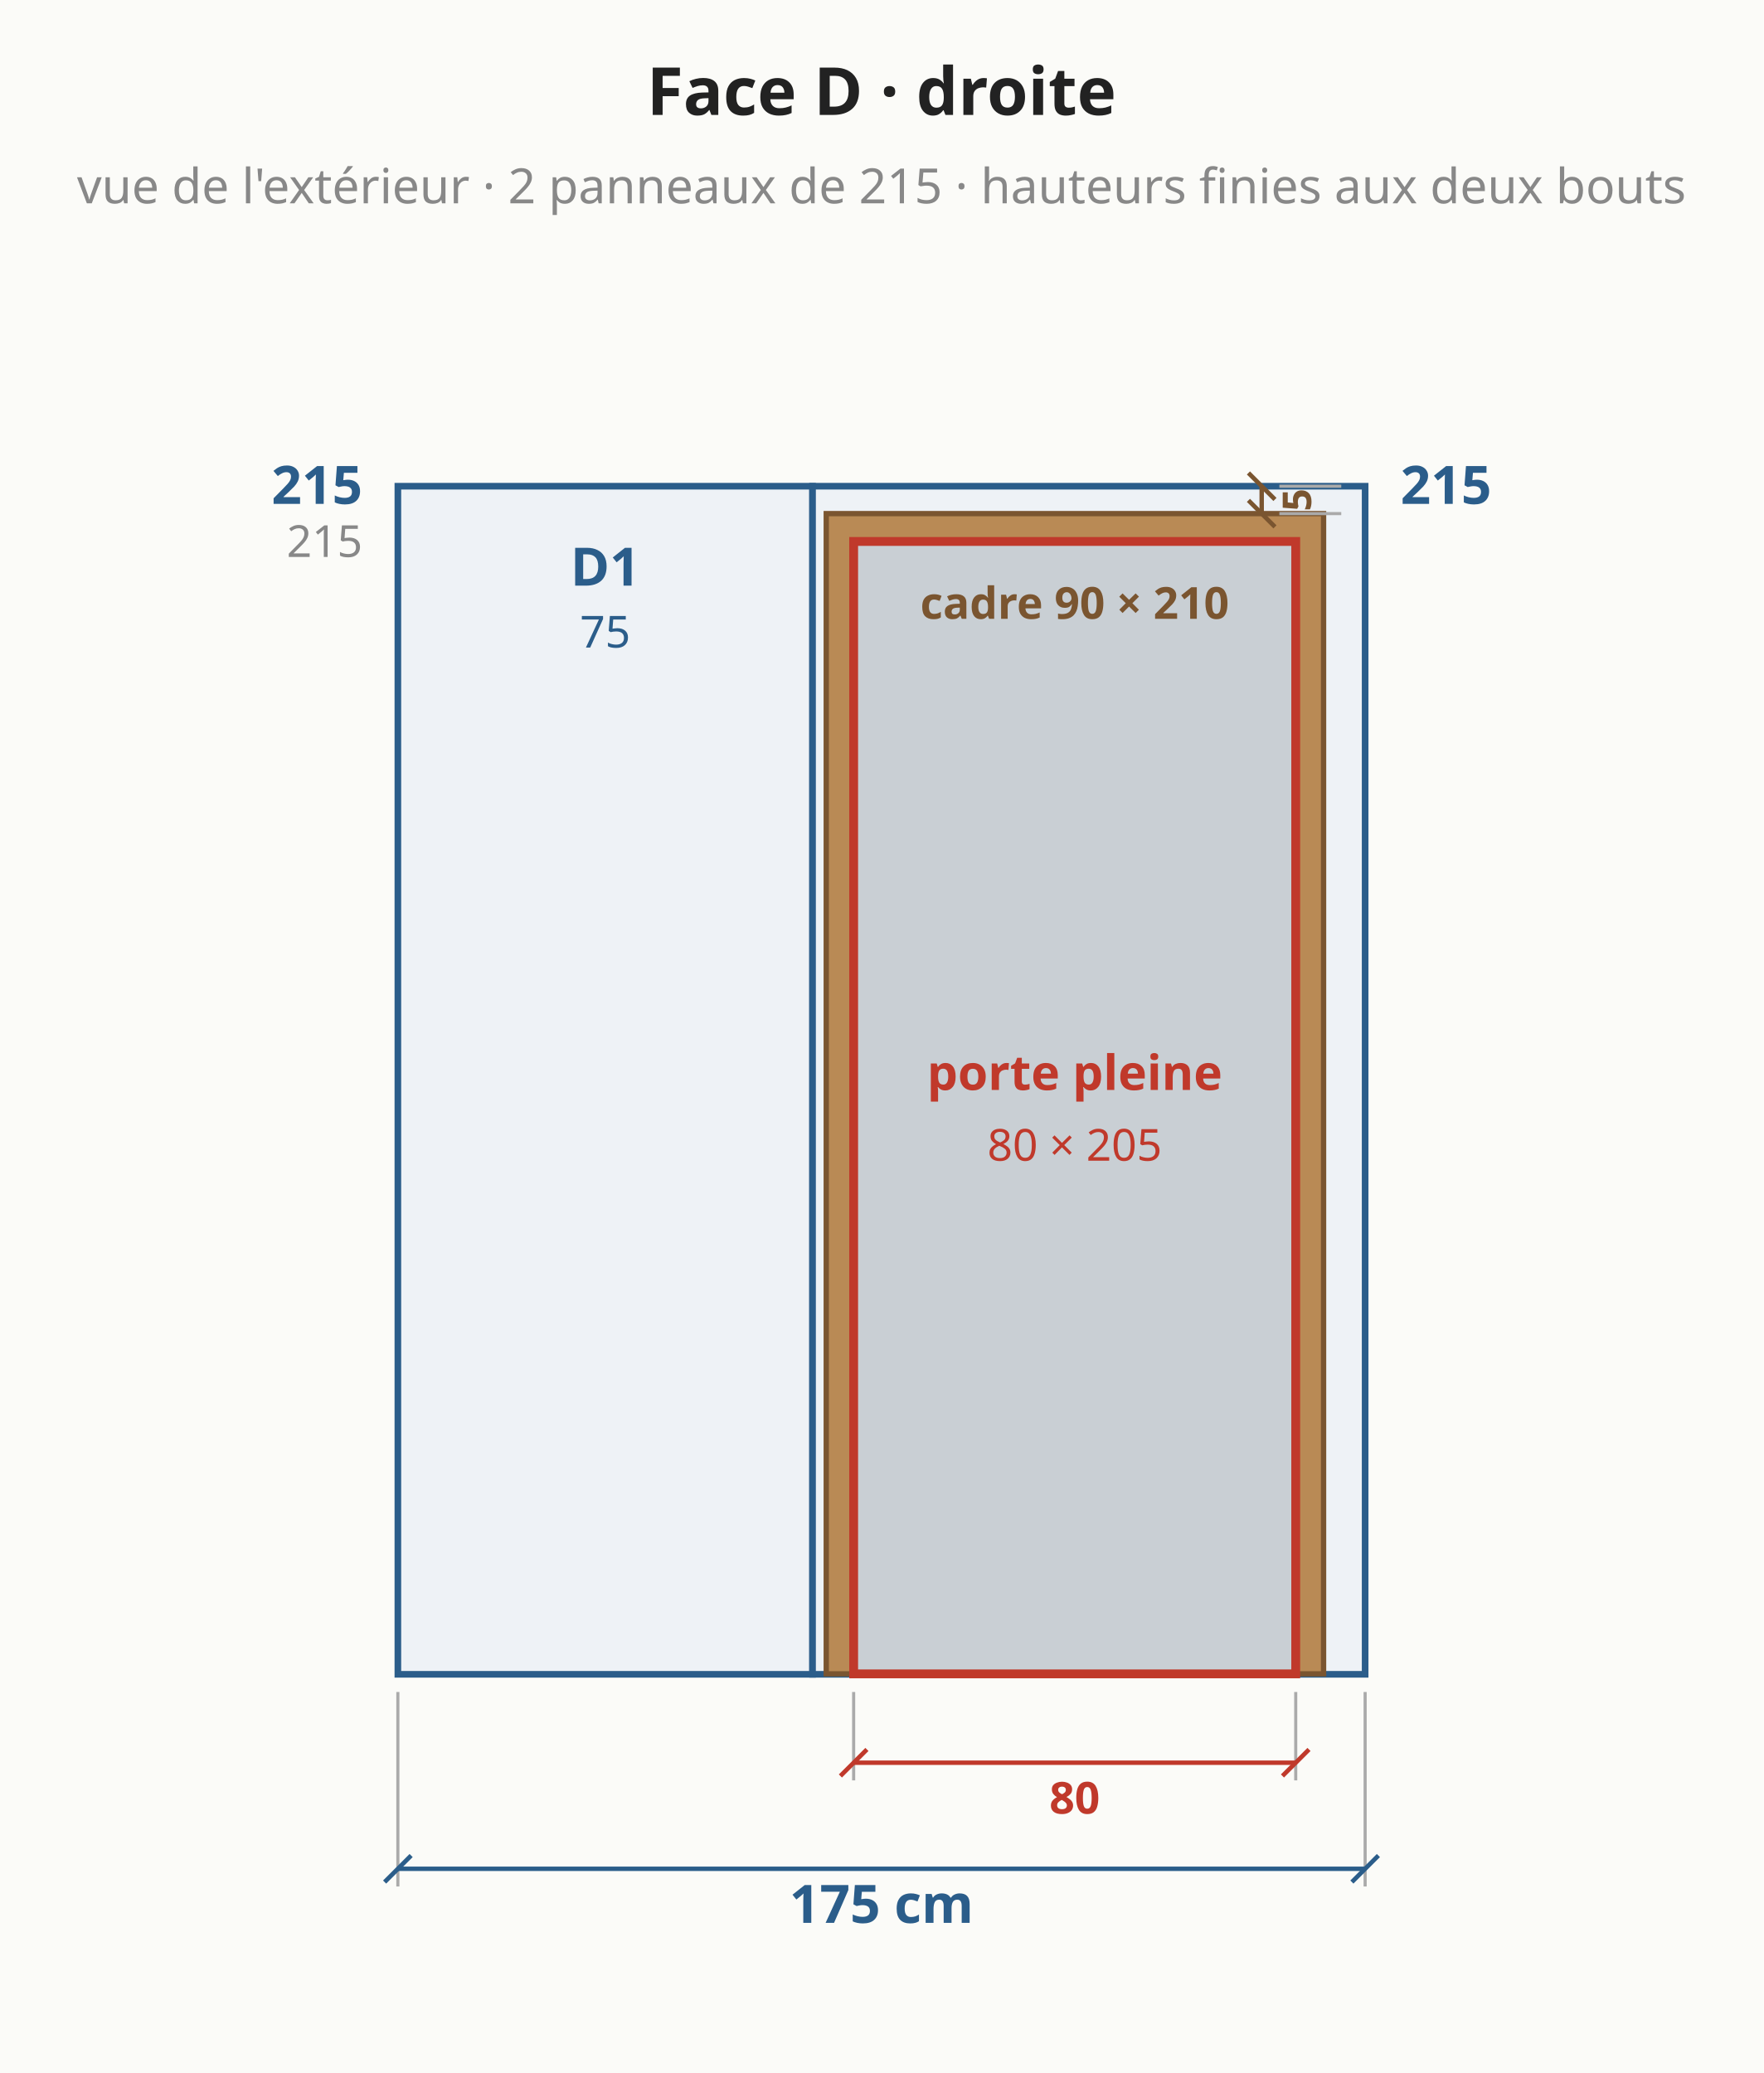
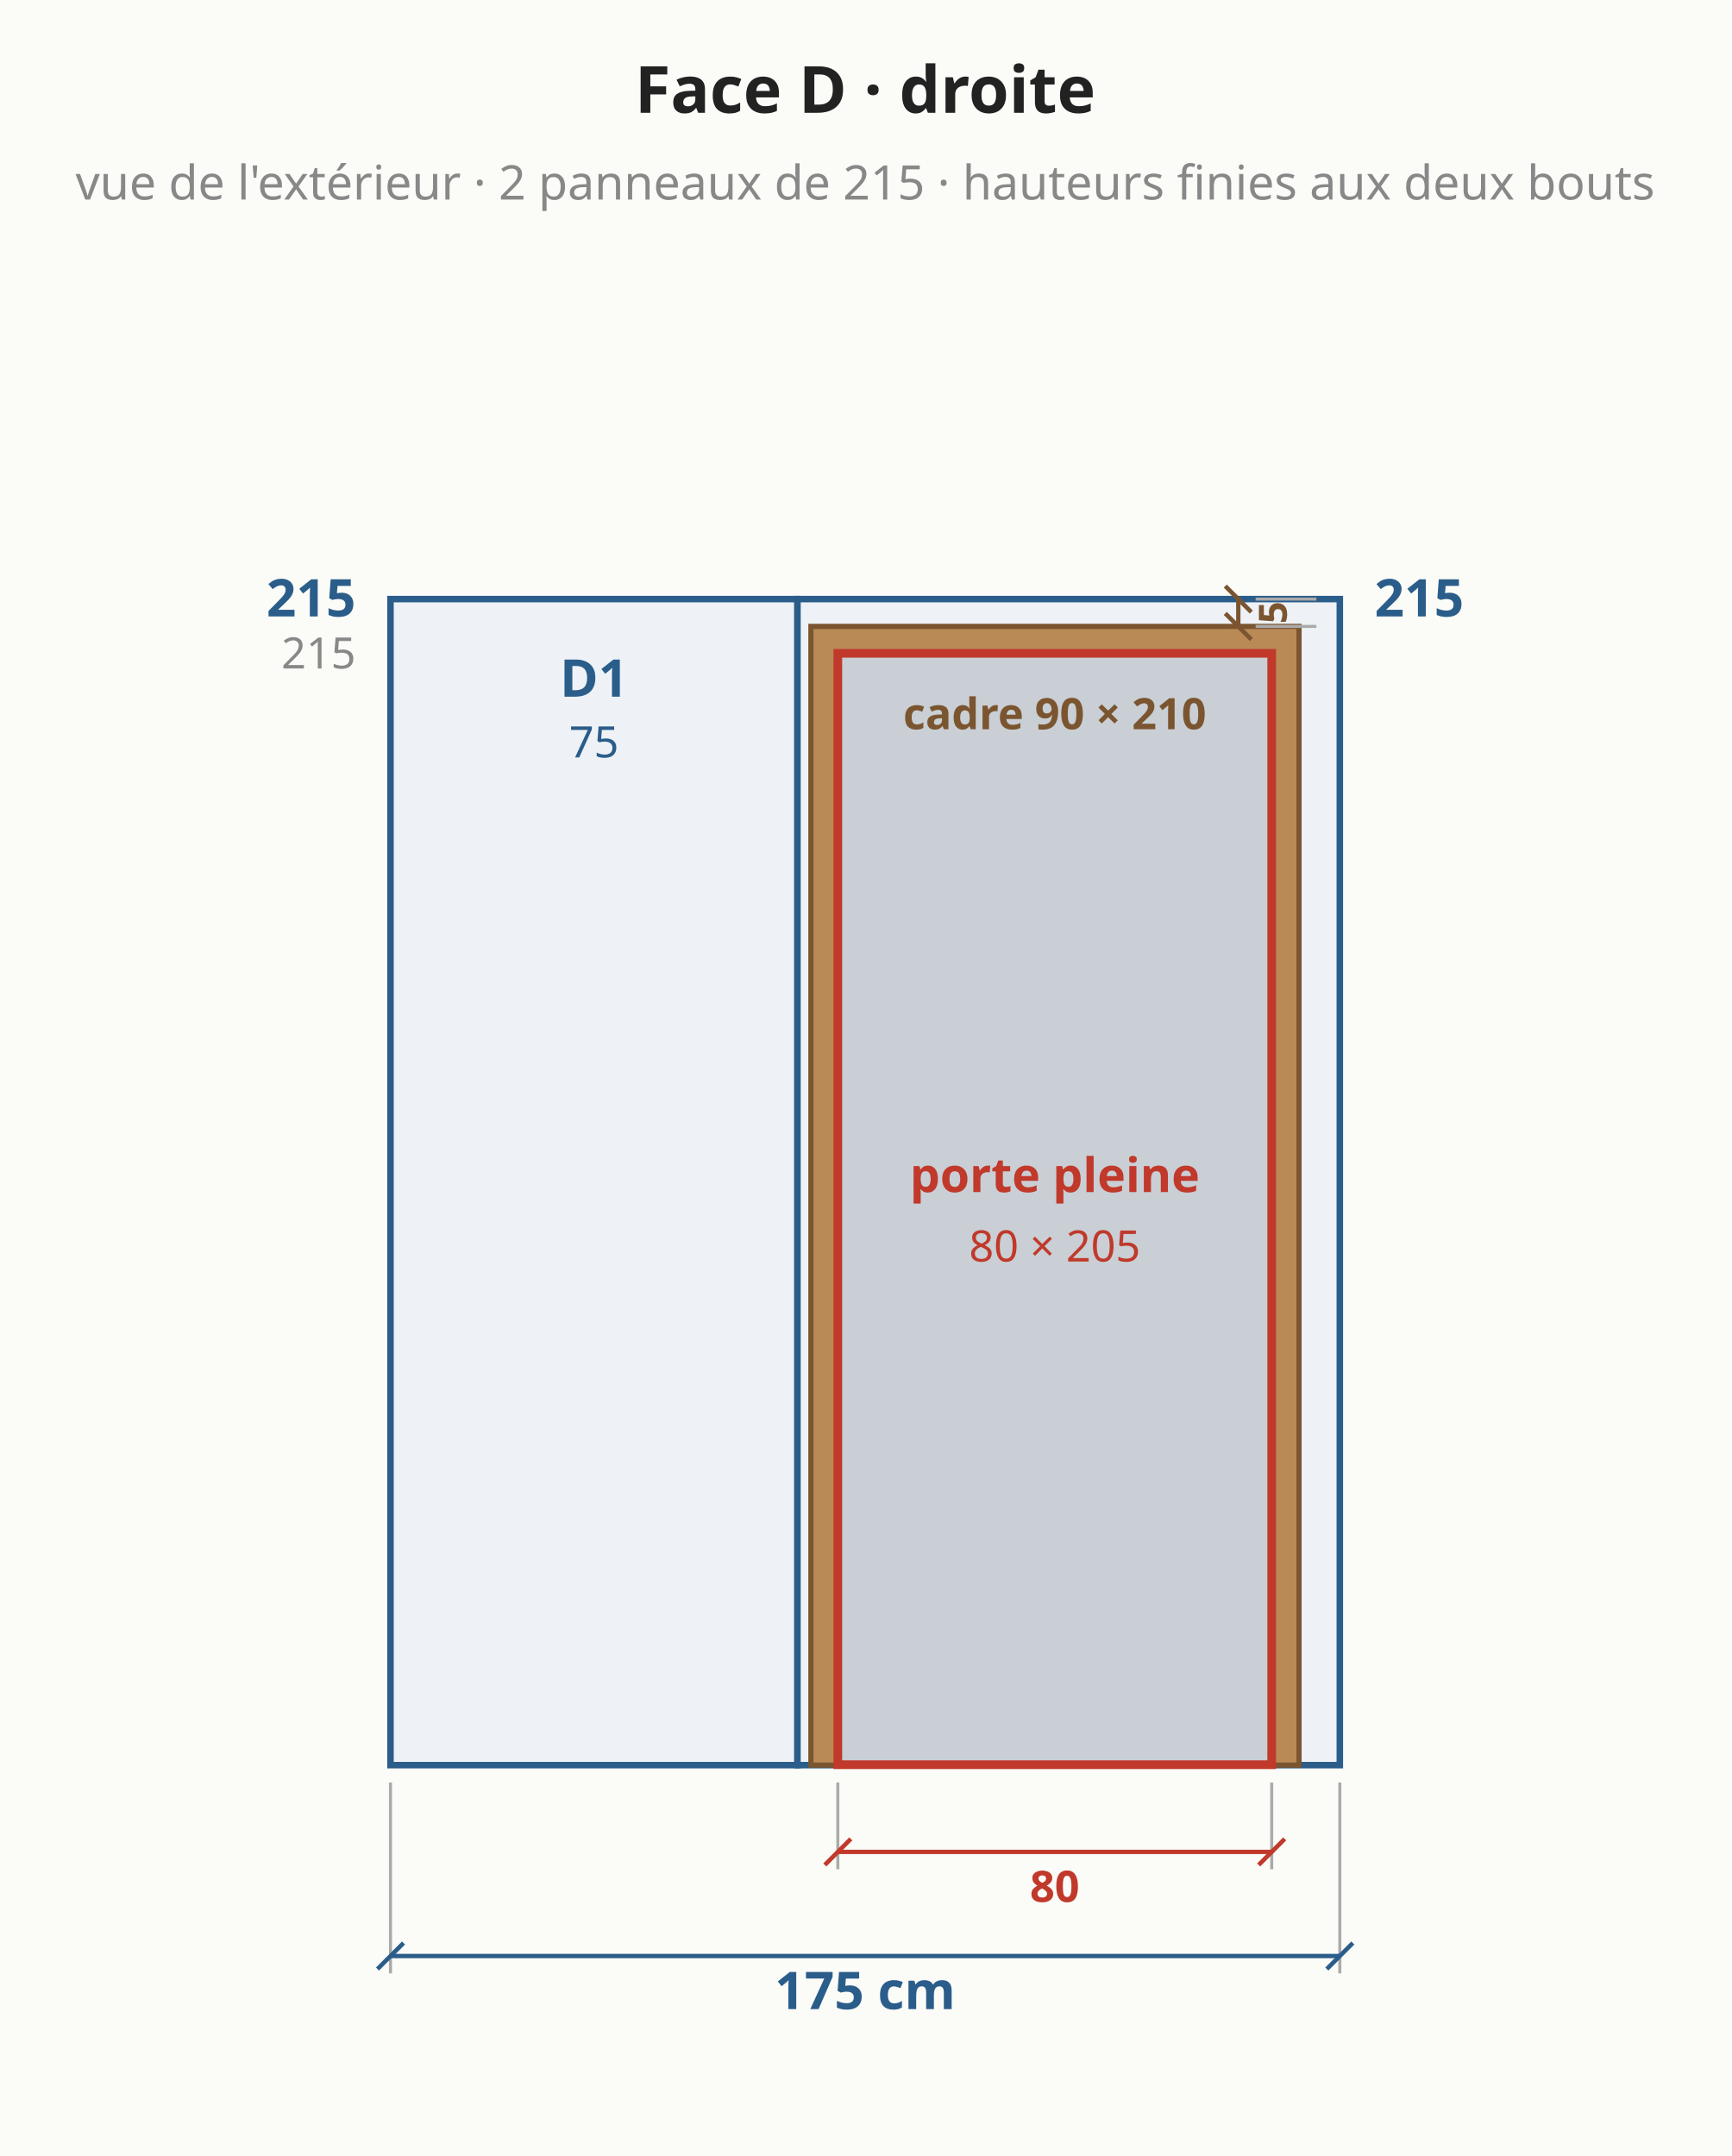
- <svg xmlns="http://www.w3.org/2000/svg" viewBox="0 0 399 469" font-family="system-ui,sans-serif" font-size="13">
-   <rect width="399" height="469" fill="#fbfbf8" />
-   <polygon points="90.0,378.8 183.8,378.8 183.8,110.0 90.0,110.0" fill="#eef2f6" stroke="#2b5d8a" stroke-width="1.5" />
-   <text x="136.9" y="132.5" text-anchor="middle" fill="#2b5d8a" font-size="12" font-weight="bold">D1</text>
-   <text x="136.9" y="146.5" text-anchor="middle" fill="#2b5d8a" font-size="10" font-weight="normal">75</text>
-   <polygon points="183.8,378.8 308.8,378.8 308.8,110.0 183.8,110.0" fill="#eef2f6" stroke="#2b5d8a" stroke-width="1.5" />
-   <text x="246.2" y="132.5" text-anchor="middle" fill="#2b5d8a" font-size="12" font-weight="bold">D2</text>
-   <rect x="186.9" y="116.2" width="112.5" height="262.5" fill="#b98a55" stroke="#7a5530" stroke-width="1.2" />
-   <line x1="303.4" y1="116.2" x2="289.4" y2="116.2" stroke="#aaa" stroke-width="0.7" />
-   <line x1="303.4" y1="110.0" x2="289.4" y2="110.0" stroke="#aaa" stroke-width="0.7" />
-   <line x1="285.4" y1="116.2" x2="285.4" y2="110.0" stroke="#7a5530" stroke-width="1" />
-   <line x1="288.4" y1="119.2" x2="282.4" y2="113.2" stroke="#7a5530" stroke-width="1" />
-   <line x1="288.4" y1="113.0" x2="282.4" y2="107.0" stroke="#7a5530" stroke-width="1" />
-   <text x="293.4" y="113.1" text-anchor="middle" dominant-baseline="middle" fill="#7a5530" font-size="9" font-weight="bold" transform="rotate(-90.0 293.4 113.1)">5</text>
-   <rect x="193.1" y="122.5" width="100.0" height="256.2" fill="#c9cfd4" stroke="#c0392b" stroke-width="2" />
-   <text x="243.1" y="246.6" text-anchor="middle" fill="#c0392b" font-size="11" font-weight="bold">porte pleine</text>
-   <text x="243.1" y="262.6" text-anchor="middle" fill="#c0392b" font-size="10" font-weight="normal">80 × 205</text>
-   <line x1="193.1" y1="382.8" x2="193.1" y2="402.8" stroke="#aaa" stroke-width="0.7" />
-   <line x1="293.1" y1="382.8" x2="293.1" y2="402.8" stroke="#aaa" stroke-width="0.7" />
-   <line x1="193.1" y1="398.8" x2="293.1" y2="398.8" stroke="#c0392b" stroke-width="1" />
-   <line x1="190.1" y1="401.8" x2="196.1" y2="395.8" stroke="#c0392b" stroke-width="1" />
-   <line x1="290.1" y1="401.8" x2="296.1" y2="395.8" stroke="#c0392b" stroke-width="1" />
-   <text x="243.1" y="406.8" text-anchor="middle" dominant-baseline="middle" fill="#c0392b" font-size="10" font-weight="bold" transform="rotate(0.0 243.1 406.8)">80</text>
-   <text x="243.1" y="140.0" text-anchor="middle" fill="#7a5530" font-size="10" font-weight="bold">cadre 90 × 210</text>
-   <line x1="90.0" y1="382.8" x2="90.0" y2="426.8" stroke="#aaa" stroke-width="0.7" />
-   <line x1="308.8" y1="382.8" x2="308.8" y2="426.8" stroke="#aaa" stroke-width="0.7" />
-   <line x1="90.0" y1="422.8" x2="308.8" y2="422.8" stroke="#2b5d8a" stroke-width="1" />
-   <line x1="87.0" y1="425.8" x2="93.0" y2="419.8" stroke="#2b5d8a" stroke-width="1" />
-   <line x1="305.8" y1="425.8" x2="311.8" y2="419.8" stroke="#2b5d8a" stroke-width="1" />
-   <text x="199.4" y="430.8" text-anchor="middle" dominant-baseline="middle" fill="#2b5d8a" font-size="12" font-weight="bold" transform="rotate(0.0 199.4 430.8)">175 cm</text>
-   <text x="82.0" y="114.0" text-anchor="end" fill="#2b5d8a" font-size="12" font-weight="bold">215</text>
-   <text x="316.8" y="114.0" text-anchor="start" fill="#2b5d8a" font-size="12" font-weight="bold">215</text>
-   <text x="82.0" y="126.0" text-anchor="end" fill="#888" font-size="10" font-weight="normal">215</text>
+ <svg xmlns="http://www.w3.org/2000/svg" viewBox="0 0 399 497" font-family="system-ui,sans-serif" font-size="13">
+   <rect width="399" height="497" fill="#fbfbf8" />
+   <polygon points="90.0,406.9 183.8,406.9 183.8,138.1 90.0,138.1" fill="#eef2f6" stroke="#2b5d8a" stroke-width="1.5" />
+   <text x="136.9" y="160.6" text-anchor="middle" fill="#2b5d8a" font-size="12" font-weight="bold">D1</text>
+   <text x="136.9" y="174.6" text-anchor="middle" fill="#2b5d8a" font-size="10" font-weight="normal">75</text>
+   <polygon points="183.8,406.9 308.8,406.9 308.8,138.1 183.8,138.1" fill="#eef2f6" stroke="#2b5d8a" stroke-width="1.5" />
+   <text x="246.2" y="160.6" text-anchor="middle" fill="#2b5d8a" font-size="12" font-weight="bold">D2</text>
+   <rect x="186.9" y="144.4" width="112.5" height="262.5" fill="#b98a55" stroke="#7a5530" stroke-width="1.2" />
+   <line x1="303.4" y1="144.4" x2="289.4" y2="144.4" stroke="#aaa" stroke-width="0.7" />
+   <line x1="303.4" y1="138.1" x2="289.4" y2="138.1" stroke="#aaa" stroke-width="0.7" />
+   <line x1="285.4" y1="144.4" x2="285.4" y2="138.1" stroke="#7a5530" stroke-width="1" />
+   <line x1="288.4" y1="147.4" x2="282.4" y2="141.4" stroke="#7a5530" stroke-width="1" />
+   <line x1="288.4" y1="141.1" x2="282.4" y2="135.1" stroke="#7a5530" stroke-width="1" />
+   <text x="293.4" y="141.2" text-anchor="middle" dominant-baseline="middle" fill="#7a5530" font-size="9" font-weight="bold" transform="rotate(-90.0 293.4 141.2)">5</text>
+   <rect x="193.1" y="150.6" width="100.0" height="256.2" fill="#c9cfd4" stroke="#c0392b" stroke-width="2" />
+   <text x="243.1" y="274.8" text-anchor="middle" fill="#c0392b" font-size="11" font-weight="bold">porte pleine</text>
+   <text x="243.1" y="290.8" text-anchor="middle" fill="#c0392b" font-size="10" font-weight="normal">80 × 205</text>
+   <line x1="193.1" y1="410.9" x2="193.1" y2="430.9" stroke="#aaa" stroke-width="0.7" />
+   <line x1="293.1" y1="410.9" x2="293.1" y2="430.9" stroke="#aaa" stroke-width="0.7" />
+   <line x1="193.1" y1="426.9" x2="293.1" y2="426.9" stroke="#c0392b" stroke-width="1" />
+   <line x1="190.1" y1="429.9" x2="196.1" y2="423.9" stroke="#c0392b" stroke-width="1" />
+   <line x1="290.1" y1="429.9" x2="296.1" y2="423.9" stroke="#c0392b" stroke-width="1" />
+   <text x="243.1" y="434.9" text-anchor="middle" dominant-baseline="middle" fill="#c0392b" font-size="10" font-weight="bold" transform="rotate(0.0 243.1 434.9)">80</text>
+   <text x="243.1" y="168.1" text-anchor="middle" fill="#7a5530" font-size="10" font-weight="bold">cadre 90 × 210</text>
+   <line x1="90.0" y1="410.9" x2="90.0" y2="454.9" stroke="#aaa" stroke-width="0.7" />
+   <line x1="308.8" y1="410.9" x2="308.8" y2="454.9" stroke="#aaa" stroke-width="0.7" />
+   <line x1="90.0" y1="450.9" x2="308.8" y2="450.9" stroke="#2b5d8a" stroke-width="1" />
+   <line x1="87.0" y1="453.9" x2="93.0" y2="447.9" stroke="#2b5d8a" stroke-width="1" />
+   <line x1="305.8" y1="453.9" x2="311.8" y2="447.9" stroke="#2b5d8a" stroke-width="1" />
+   <text x="199.4" y="458.9" text-anchor="middle" dominant-baseline="middle" fill="#2b5d8a" font-size="12" font-weight="bold" transform="rotate(0.0 199.4 458.9)">175 cm</text>
+   <text x="82.0" y="142.1" text-anchor="end" fill="#2b5d8a" font-size="12" font-weight="bold">215</text>
+   <text x="316.8" y="142.1" text-anchor="start" fill="#2b5d8a" font-size="12" font-weight="bold">215</text>
+   <text x="82.0" y="154.1" text-anchor="end" fill="#888" font-size="10" font-weight="normal">215</text>
  <text x="199.4" y="26.0" text-anchor="middle" fill="#222" font-size="15" font-weight="bold">Face D · droite</text>
  <text x="199.4" y="46.0" text-anchor="middle" fill="#888" font-size="11" font-weight="normal">vue de l'extérieur · 2 panneaux de 215 · hauteurs finies aux deux bouts</text>
</svg>
